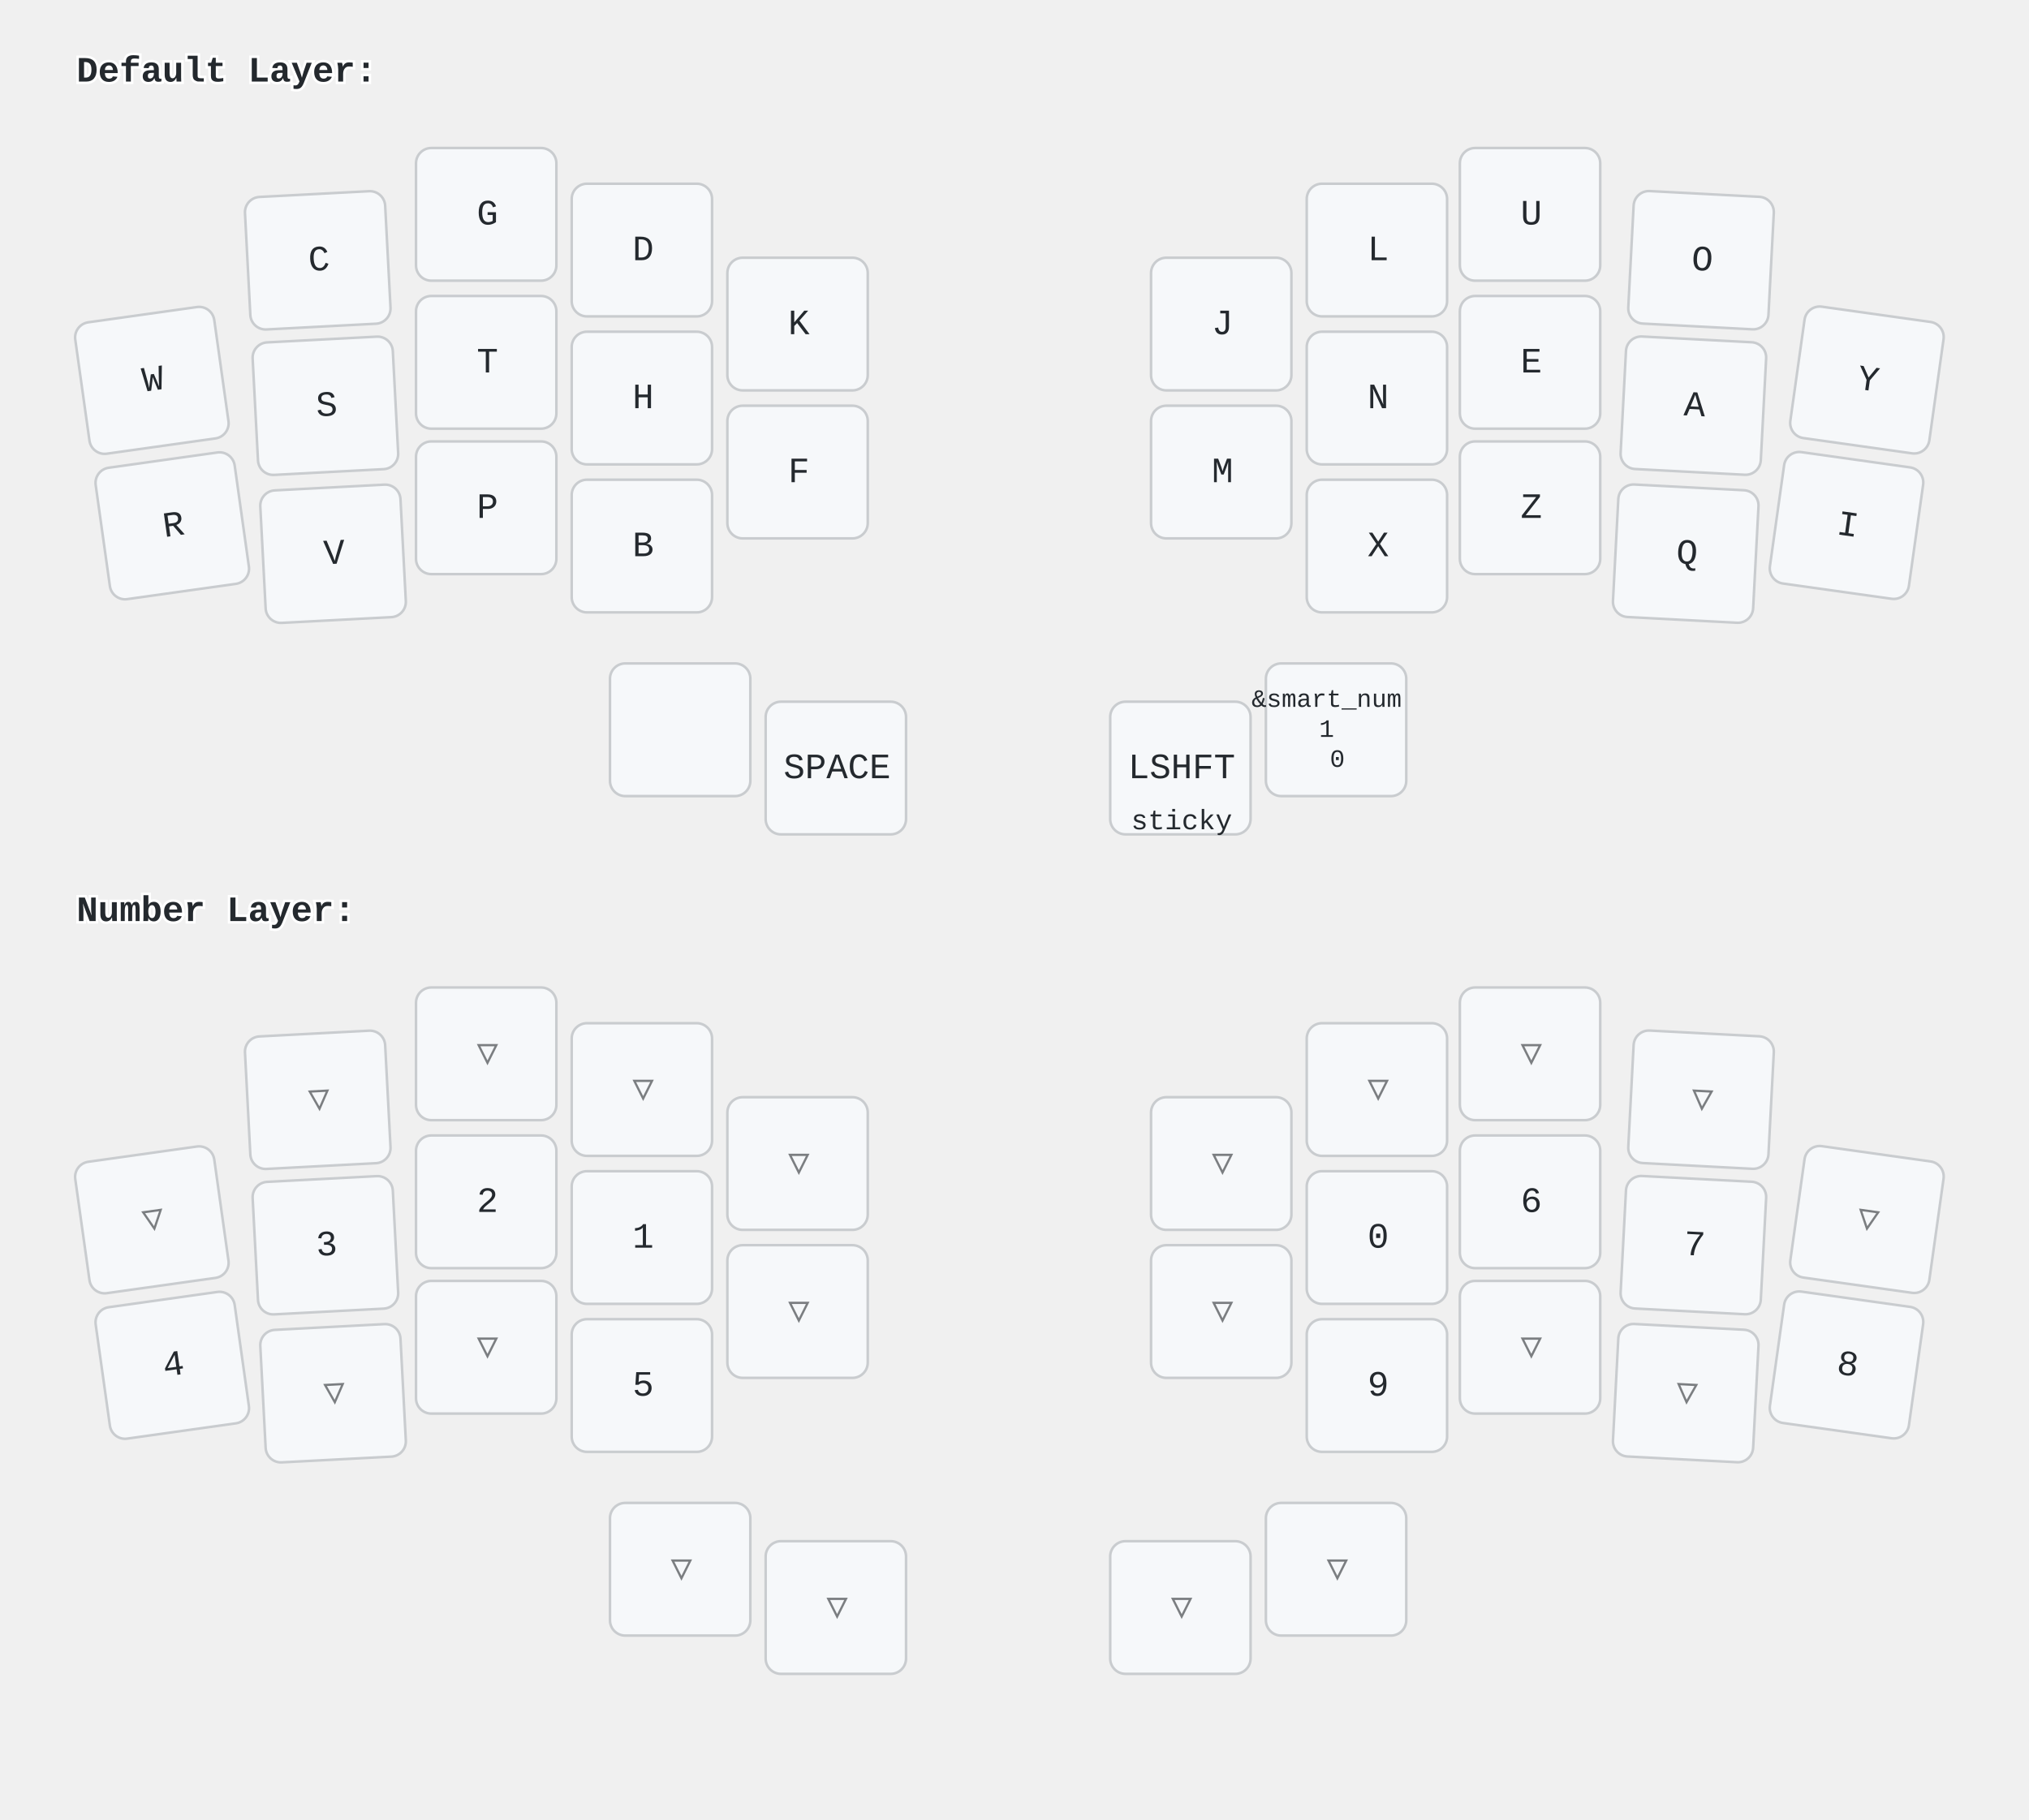
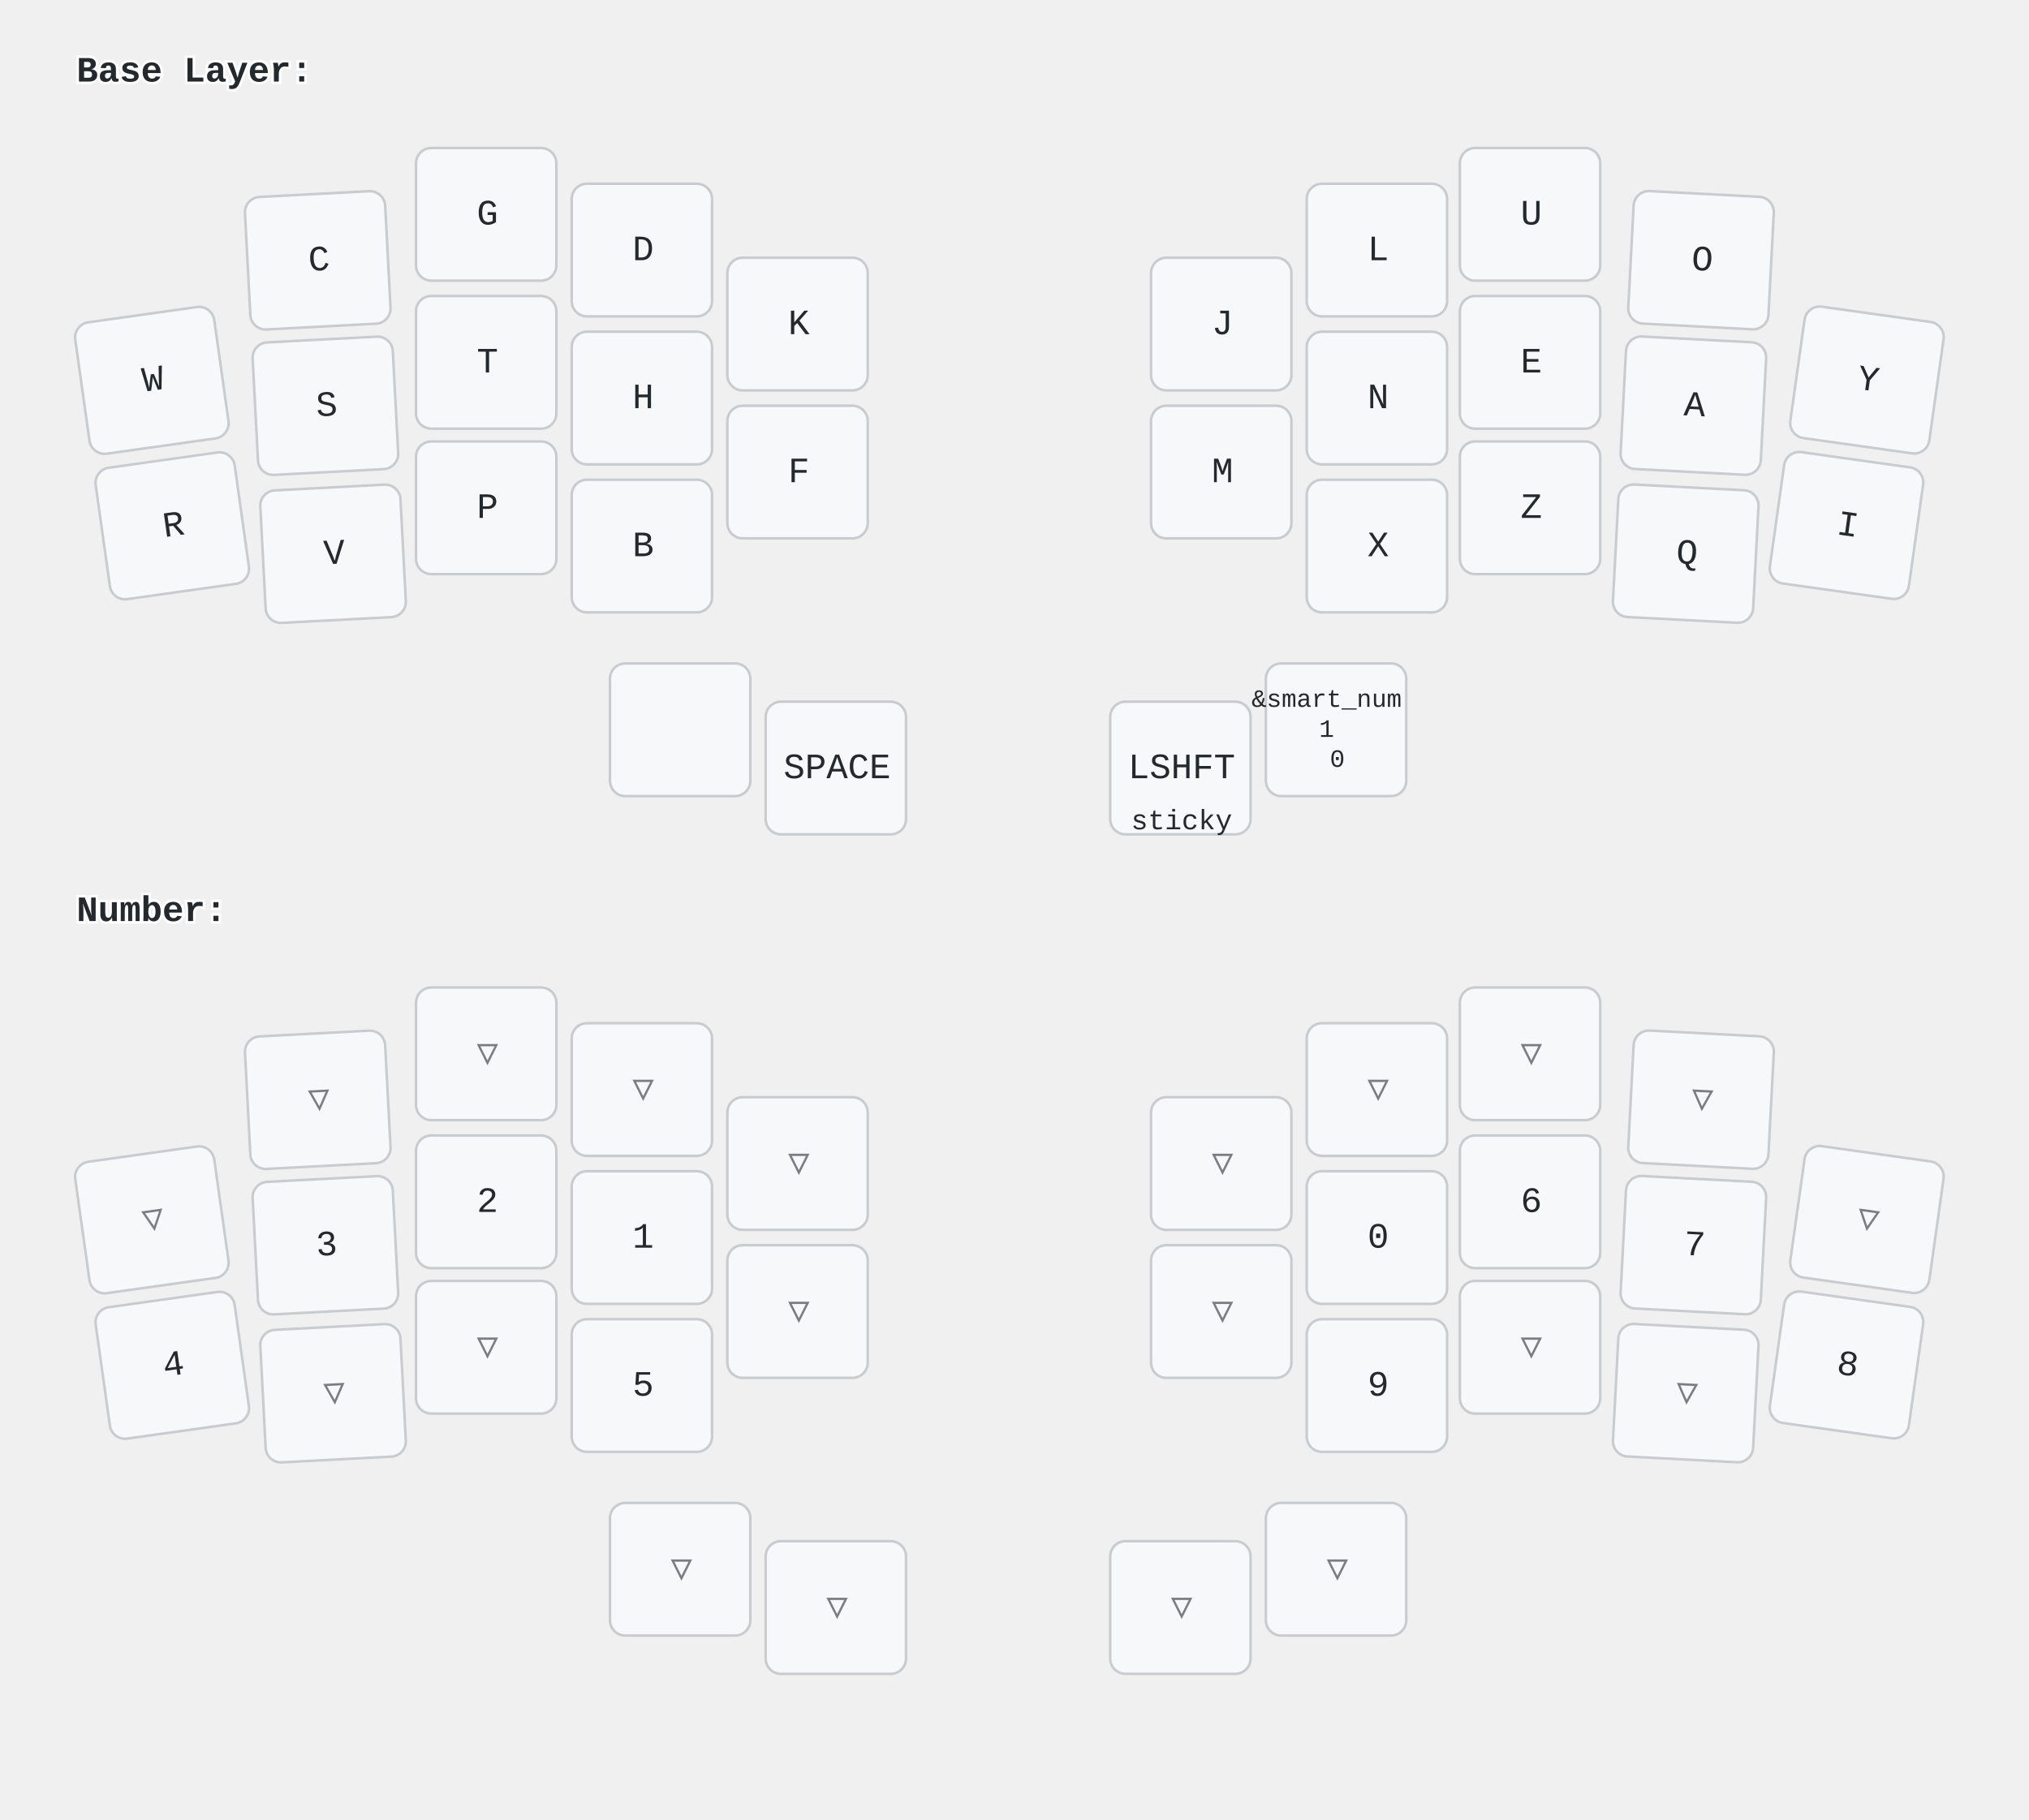
<svg xmlns="http://www.w3.org/2000/svg" width="795" height="713" viewBox="0 0 795 713" class="keymap">
  <style>/* inherit to force styles through use tags */
svg path {
    fill: inherit;
}

/* font and background color specifications */
svg.keymap {
    font-family: SFMono-Regular,Consolas,Liberation Mono,Menlo,monospace;
    font-size: 14px;
    font-kerning: normal;
    text-rendering: optimizeLegibility;
    fill: #24292e;
}

/* default key styling */
rect.key {
    fill: #f6f8fa;
    stroke: #c9cccf;
    stroke-width: 1;
}

/* default key side styling, only used is draw_key_sides is set */
rect.side {
    filter: brightness(90%);
}

/* color accent for combo boxes */
rect.combo, rect.combo-separate {
    fill: #cdf;
}

/* color accent for held keys */
rect.held, rect.combo.held {
    fill: #fdd;
}

/* color accent for ghost (optional) keys */
rect.ghost, rect.combo.ghost {
    stroke-dasharray: 4, 4;
    stroke-width: 2;
}

text {
    text-anchor: middle;
    dominant-baseline: middle;
}

/* styling for layer labels */
text.label {
    font-weight: bold;
    text-anchor: start;
    stroke: white;
    stroke-width: 2;
    paint-order: stroke;
}

/* styling for combo tap, and key hold/shifted label text */
text.combo, text.hold, text.shifted {
    font-size: 11px;
}

text.hold {
    text-anchor: middle;
    dominant-baseline: auto;
}

text.shifted {
    text-anchor: middle;
    dominant-baseline: hanging;
}

/* styling for hold/shifted label text in combo box */
text.combo.hold, text.combo.shifted {
    font-size: 8px;
}

/* lighter symbol for transparent keys */
text.trans {
    fill: #7b7e81;
}

/* styling for combo dendrons */
path.combo {
    stroke-width: 1;
    stroke: gray;
    fill: none;
}

/* Start Tabler Icons Cleanup */
/* cannot use height/width with glyphs */
.icon-tabler &gt; path {
    fill: inherit;
    stroke: inherit;
    stroke-width: 2;
}
/* hide tabler's default box */
.icon-tabler &gt; path[stroke="none"][fill="none"] {
    visibility: hidden;
}
/* End Tabler Icons Cleanup */
</style>
-   <g transform="translate(30, 0)" class="layer-Default Layer">
-     <text x="0" y="28" class="label">Default Layer:</text>
+   <g transform="translate(30, 0)" class="layer-Base Layer">
+     <text x="0" y="28" class="label">Base Layer:</text>
    <g transform="translate(0, 56)">
      <g transform="translate(30, 93) rotate(-8.0)" class="key keypos-0">
        <rect rx="6" ry="6" x="-28" y="-26" width="55" height="52" class="key" />
        <text x="0" y="0" class="key tap">W</text>
      </g>
      <g transform="translate(95, 46) rotate(-3.0)" class="key keypos-1">
        <rect rx="6" ry="6" x="-28" y="-26" width="55" height="52" class="key" />
        <text x="0" y="0" class="key tap">C</text>
      </g>
      <g transform="translate(161, 28)" class="key keypos-2">
        <rect rx="6" ry="6" x="-28" y="-26" width="55" height="52" class="key" />
        <text x="0" y="0" class="key tap">G</text>
      </g>
      <g transform="translate(222, 42)" class="key keypos-3">
        <rect rx="6" ry="6" x="-28" y="-26" width="55" height="52" class="key" />
        <text x="0" y="0" class="key tap">D</text>
      </g>
      <g transform="translate(283, 71)" class="key keypos-4">
        <rect rx="6" ry="6" x="-28" y="-26" width="55" height="52" class="key" />
        <text x="0" y="0" class="key tap">K</text>
      </g>
      <g transform="translate(449, 71)" class="key keypos-5">
        <rect rx="6" ry="6" x="-28" y="-26" width="55" height="52" class="key" />
        <text x="0" y="0" class="key tap">J</text>
      </g>
      <g transform="translate(510, 42)" class="key keypos-6">
        <rect rx="6" ry="6" x="-28" y="-26" width="55" height="52" class="key" />
        <text x="0" y="0" class="key tap">L</text>
      </g>
      <g transform="translate(570, 28)" class="key keypos-7">
        <rect rx="6" ry="6" x="-28" y="-26" width="55" height="52" class="key" />
        <text x="0" y="0" class="key tap">U</text>
      </g>
      <g transform="translate(637, 46) rotate(3.0)" class="key keypos-8">
        <rect rx="6" ry="6" x="-28" y="-26" width="55" height="52" class="key" />
        <text x="0" y="0" class="key tap">O</text>
      </g>
      <g transform="translate(702, 93) rotate(8.0)" class="key keypos-9">
        <rect rx="6" ry="6" x="-28" y="-26" width="55" height="52" class="key" />
        <text x="0" y="0" class="key tap">Y</text>
      </g>
      <g transform="translate(38, 150) rotate(-8.0)" class="key keypos-10">
        <rect rx="6" ry="6" x="-28" y="-26" width="55" height="52" class="key" />
        <text x="0" y="0" class="key tap">R</text>
      </g>
      <g transform="translate(98, 103) rotate(-3.0)" class="key keypos-11">
        <rect rx="6" ry="6" x="-28" y="-26" width="55" height="52" class="key" />
        <text x="0" y="0" class="key tap">S</text>
      </g>
      <g transform="translate(161, 86)" class="key keypos-12">
        <rect rx="6" ry="6" x="-28" y="-26" width="55" height="52" class="key" />
        <text x="0" y="0" class="key tap">T</text>
      </g>
      <g transform="translate(222, 100)" class="key keypos-13">
        <rect rx="6" ry="6" x="-28" y="-26" width="55" height="52" class="key" />
        <text x="0" y="0" class="key tap">H</text>
      </g>
      <g transform="translate(283, 129)" class="key keypos-14">
        <rect rx="6" ry="6" x="-28" y="-26" width="55" height="52" class="key" />
        <text x="0" y="0" class="key tap">F</text>
      </g>
      <g transform="translate(449, 129)" class="key keypos-15">
        <rect rx="6" ry="6" x="-28" y="-26" width="55" height="52" class="key" />
        <text x="0" y="0" class="key tap">M</text>
      </g>
      <g transform="translate(510, 100)" class="key keypos-16">
        <rect rx="6" ry="6" x="-28" y="-26" width="55" height="52" class="key" />
        <text x="0" y="0" class="key tap">N</text>
      </g>
      <g transform="translate(570, 86)" class="key keypos-17">
        <rect rx="6" ry="6" x="-28" y="-26" width="55" height="52" class="key" />
        <text x="0" y="0" class="key tap">E</text>
      </g>
      <g transform="translate(634, 103) rotate(3.0)" class="key keypos-18">
        <rect rx="6" ry="6" x="-28" y="-26" width="55" height="52" class="key" />
        <text x="0" y="0" class="key tap">A</text>
      </g>
      <g transform="translate(694, 150) rotate(8.0)" class="key keypos-19">
        <rect rx="6" ry="6" x="-28" y="-26" width="55" height="52" class="key" />
        <text x="0" y="0" class="key tap">I</text>
      </g>
      <g transform="translate(101, 161) rotate(-3.0)" class="key keypos-20">
        <rect rx="6" ry="6" x="-28" y="-26" width="55" height="52" class="key" />
        <text x="0" y="0" class="key tap">V</text>
      </g>
      <g transform="translate(161, 143)" class="key keypos-21">
        <rect rx="6" ry="6" x="-28" y="-26" width="55" height="52" class="key" />
        <text x="0" y="0" class="key tap">P</text>
      </g>
      <g transform="translate(222, 158)" class="key keypos-22">
        <rect rx="6" ry="6" x="-28" y="-26" width="55" height="52" class="key" />
        <text x="0" y="0" class="key tap">B</text>
      </g>
      <g transform="translate(510, 158)" class="key keypos-23">
        <rect rx="6" ry="6" x="-28" y="-26" width="55" height="52" class="key" />
        <text x="0" y="0" class="key tap">X</text>
      </g>
      <g transform="translate(570, 143)" class="key keypos-24">
        <rect rx="6" ry="6" x="-28" y="-26" width="55" height="52" class="key" />
        <text x="0" y="0" class="key tap">Z</text>
      </g>
      <g transform="translate(631, 161) rotate(3.0)" class="key keypos-25">
        <rect rx="6" ry="6" x="-28" y="-26" width="55" height="52" class="key" />
        <text x="0" y="0" class="key tap">Q</text>
      </g>
      <g transform="translate(237, 230)" class="key keypos-26">
        <rect rx="6" ry="6" x="-28" y="-26" width="55" height="52" class="key" />
      </g>
      <g transform="translate(298, 245)" class="key keypos-27">
        <rect rx="6" ry="6" x="-28" y="-26" width="55" height="52" class="key" />
        <text x="0" y="0" class="key tap">SPACE</text>
      </g>
      <g transform="translate(433, 245)" class="key keypos-28">
        <rect rx="6" ry="6" x="-28" y="-26" width="55" height="52" class="key" />
        <text x="0" y="0" class="key tap">LSHFT</text>
        <text x="0" y="24" class="key hold">sticky</text>
      </g>
      <g transform="translate(494, 230)" class="key keypos-29">
        <rect rx="6" ry="6" x="-28" y="-26" width="55" height="52" class="key" />
        <text x="0" y="0" class="key tap">
          <tspan x="0" dy="-1.2em" style="font-size: 70%">&amp;smart_num</tspan>
          <tspan x="0" dy="1.2em" style="font-size: 70%">1</tspan>
          <tspan x="0" dy="1.2em" style="font-size: 70%">0</tspan>
        </text>
      </g>
    </g>
  </g>
-   <g transform="translate(30, 329)" class="layer-Number Layer">
-     <text x="0" y="28" class="label">Number Layer:</text>
+   <g transform="translate(30, 329)" class="layer-Number">
+     <text x="0" y="28" class="label">Number:</text>
    <g transform="translate(0, 56)">
      <g transform="translate(30, 93) rotate(-8.0)" class="key trans keypos-0">
        <rect rx="6" ry="6" x="-28" y="-26" width="55" height="52" class="key trans" />
        <text x="0" y="0" class="key trans tap">▽</text>
      </g>
      <g transform="translate(95, 46) rotate(-3.0)" class="key trans keypos-1">
        <rect rx="6" ry="6" x="-28" y="-26" width="55" height="52" class="key trans" />
        <text x="0" y="0" class="key trans tap">▽</text>
      </g>
      <g transform="translate(161, 28)" class="key trans keypos-2">
        <rect rx="6" ry="6" x="-28" y="-26" width="55" height="52" class="key trans" />
        <text x="0" y="0" class="key trans tap">▽</text>
      </g>
      <g transform="translate(222, 42)" class="key trans keypos-3">
        <rect rx="6" ry="6" x="-28" y="-26" width="55" height="52" class="key trans" />
        <text x="0" y="0" class="key trans tap">▽</text>
      </g>
      <g transform="translate(283, 71)" class="key trans keypos-4">
        <rect rx="6" ry="6" x="-28" y="-26" width="55" height="52" class="key trans" />
        <text x="0" y="0" class="key trans tap">▽</text>
      </g>
      <g transform="translate(449, 71)" class="key trans keypos-5">
        <rect rx="6" ry="6" x="-28" y="-26" width="55" height="52" class="key trans" />
        <text x="0" y="0" class="key trans tap">▽</text>
      </g>
      <g transform="translate(510, 42)" class="key trans keypos-6">
        <rect rx="6" ry="6" x="-28" y="-26" width="55" height="52" class="key trans" />
        <text x="0" y="0" class="key trans tap">▽</text>
      </g>
      <g transform="translate(570, 28)" class="key trans keypos-7">
        <rect rx="6" ry="6" x="-28" y="-26" width="55" height="52" class="key trans" />
        <text x="0" y="0" class="key trans tap">▽</text>
      </g>
      <g transform="translate(637, 46) rotate(3.0)" class="key trans keypos-8">
        <rect rx="6" ry="6" x="-28" y="-26" width="55" height="52" class="key trans" />
        <text x="0" y="0" class="key trans tap">▽</text>
      </g>
      <g transform="translate(702, 93) rotate(8.0)" class="key trans keypos-9">
        <rect rx="6" ry="6" x="-28" y="-26" width="55" height="52" class="key trans" />
        <text x="0" y="0" class="key trans tap">▽</text>
      </g>
      <g transform="translate(38, 150) rotate(-8.0)" class="key keypos-10">
        <rect rx="6" ry="6" x="-28" y="-26" width="55" height="52" class="key" />
        <text x="0" y="0" class="key tap">4</text>
      </g>
      <g transform="translate(98, 103) rotate(-3.0)" class="key keypos-11">
        <rect rx="6" ry="6" x="-28" y="-26" width="55" height="52" class="key" />
        <text x="0" y="0" class="key tap">3</text>
      </g>
      <g transform="translate(161, 86)" class="key keypos-12">
        <rect rx="6" ry="6" x="-28" y="-26" width="55" height="52" class="key" />
        <text x="0" y="0" class="key tap">2</text>
      </g>
      <g transform="translate(222, 100)" class="key keypos-13">
        <rect rx="6" ry="6" x="-28" y="-26" width="55" height="52" class="key" />
        <text x="0" y="0" class="key tap">1</text>
      </g>
      <g transform="translate(283, 129)" class="key trans keypos-14">
        <rect rx="6" ry="6" x="-28" y="-26" width="55" height="52" class="key trans" />
        <text x="0" y="0" class="key trans tap">▽</text>
      </g>
      <g transform="translate(449, 129)" class="key trans keypos-15">
        <rect rx="6" ry="6" x="-28" y="-26" width="55" height="52" class="key trans" />
        <text x="0" y="0" class="key trans tap">▽</text>
      </g>
      <g transform="translate(510, 100)" class="key keypos-16">
        <rect rx="6" ry="6" x="-28" y="-26" width="55" height="52" class="key" />
        <text x="0" y="0" class="key tap">0</text>
      </g>
      <g transform="translate(570, 86)" class="key keypos-17">
        <rect rx="6" ry="6" x="-28" y="-26" width="55" height="52" class="key" />
        <text x="0" y="0" class="key tap">6</text>
      </g>
      <g transform="translate(634, 103) rotate(3.0)" class="key keypos-18">
        <rect rx="6" ry="6" x="-28" y="-26" width="55" height="52" class="key" />
        <text x="0" y="0" class="key tap">7</text>
      </g>
      <g transform="translate(694, 150) rotate(8.0)" class="key keypos-19">
        <rect rx="6" ry="6" x="-28" y="-26" width="55" height="52" class="key" />
        <text x="0" y="0" class="key tap">8</text>
      </g>
      <g transform="translate(101, 161) rotate(-3.0)" class="key trans keypos-20">
        <rect rx="6" ry="6" x="-28" y="-26" width="55" height="52" class="key trans" />
        <text x="0" y="0" class="key trans tap">▽</text>
      </g>
      <g transform="translate(161, 143)" class="key trans keypos-21">
        <rect rx="6" ry="6" x="-28" y="-26" width="55" height="52" class="key trans" />
        <text x="0" y="0" class="key trans tap">▽</text>
      </g>
      <g transform="translate(222, 158)" class="key keypos-22">
        <rect rx="6" ry="6" x="-28" y="-26" width="55" height="52" class="key" />
        <text x="0" y="0" class="key tap">5</text>
      </g>
      <g transform="translate(510, 158)" class="key keypos-23">
        <rect rx="6" ry="6" x="-28" y="-26" width="55" height="52" class="key" />
        <text x="0" y="0" class="key tap">9</text>
      </g>
      <g transform="translate(570, 143)" class="key trans keypos-24">
        <rect rx="6" ry="6" x="-28" y="-26" width="55" height="52" class="key trans" />
        <text x="0" y="0" class="key trans tap">▽</text>
      </g>
      <g transform="translate(631, 161) rotate(3.0)" class="key trans keypos-25">
        <rect rx="6" ry="6" x="-28" y="-26" width="55" height="52" class="key trans" />
        <text x="0" y="0" class="key trans tap">▽</text>
      </g>
      <g transform="translate(237, 230)" class="key trans keypos-26">
        <rect rx="6" ry="6" x="-28" y="-26" width="55" height="52" class="key trans" />
        <text x="0" y="0" class="key trans tap">▽</text>
      </g>
      <g transform="translate(298, 245)" class="key trans keypos-27">
        <rect rx="6" ry="6" x="-28" y="-26" width="55" height="52" class="key trans" />
        <text x="0" y="0" class="key trans tap">▽</text>
      </g>
      <g transform="translate(433, 245)" class="key trans keypos-28">
        <rect rx="6" ry="6" x="-28" y="-26" width="55" height="52" class="key trans" />
        <text x="0" y="0" class="key trans tap">▽</text>
      </g>
      <g transform="translate(494, 230)" class="key trans keypos-29">
        <rect rx="6" ry="6" x="-28" y="-26" width="55" height="52" class="key trans" />
        <text x="0" y="0" class="key trans tap">▽</text>
      </g>
    </g>
  </g>
</svg>
